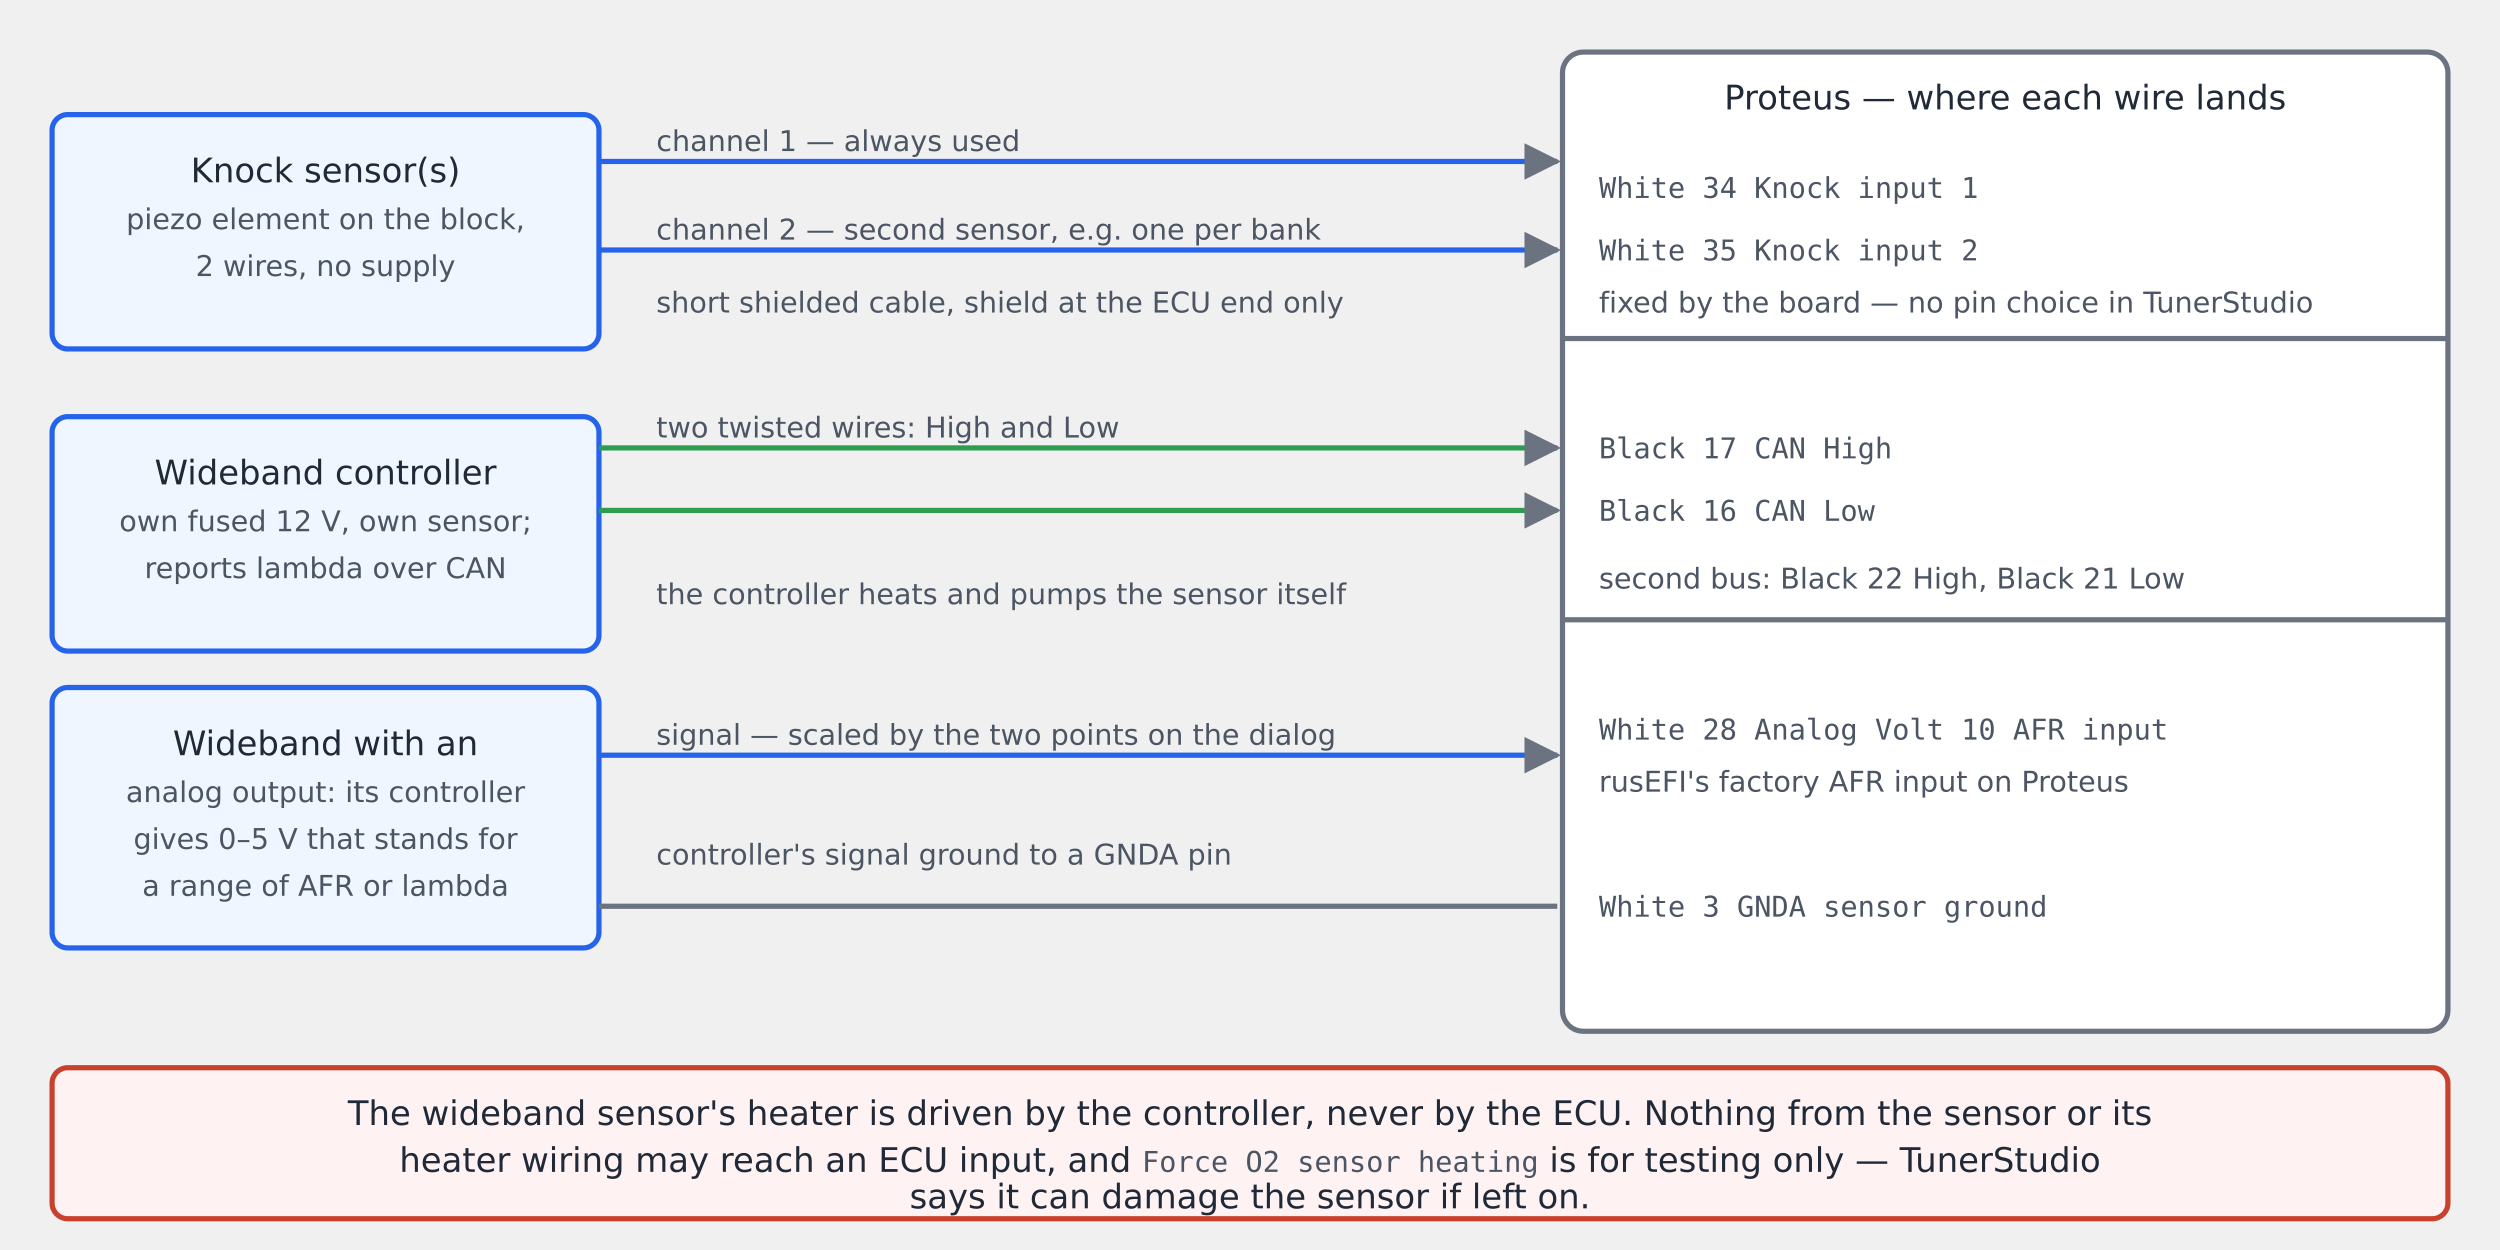
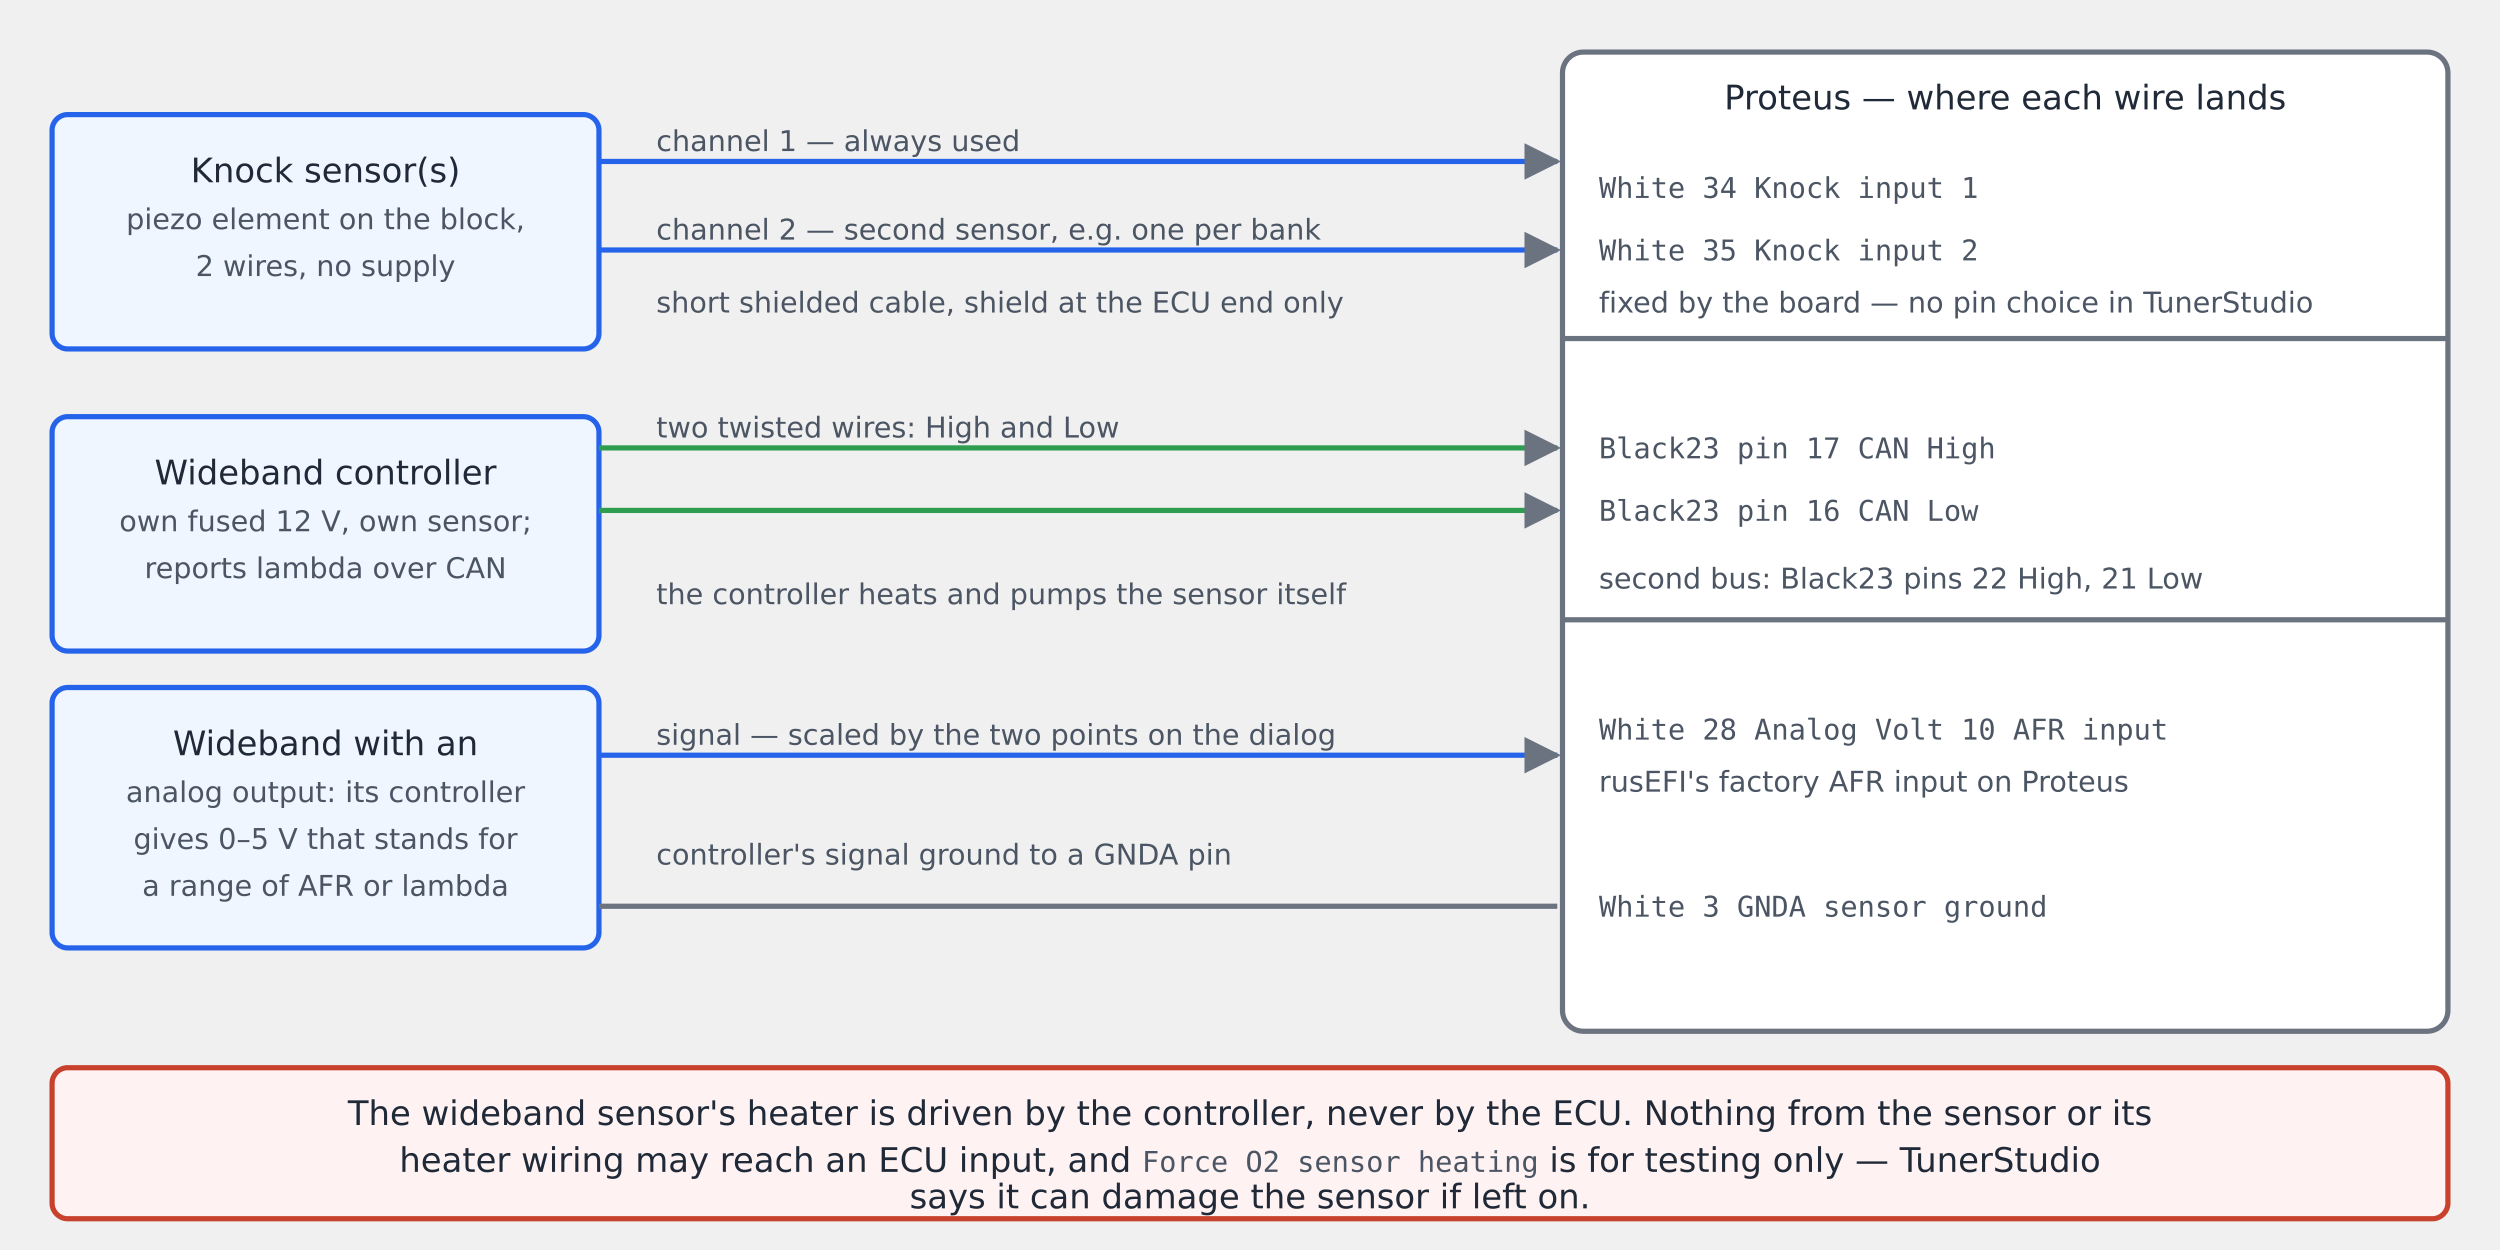
<svg xmlns="http://www.w3.org/2000/svg" viewBox="0 0 960 480" role="img" aria-labelledby="t d">
  <style>
    text { font-family: "DejaVu Sans", Arial, sans-serif; font-size: 13px; fill: #1f2937; }
    .small { font-size: 11px; fill: #4b5563; }
    .mono { font-family: "DejaVu Sans Mono", monospace; font-size: 11px; fill: #4b5563; }
    .box { fill: #ffffff; stroke: #6b7280; stroke-width: 2; }
    .ask { fill: #eff6ff; stroke: #2563eb; stroke-width: 2; }
    .drive { fill: #fff7ed; stroke: #e8710a; stroke-width: 2; }
    .loop { fill: #f0fdf4; stroke: #2e9d4f; stroke-width: 2; }
    .safe { fill: #fef2f2; stroke: #c8412d; stroke-width: 2; }
    .wire { stroke: #6b7280; stroke-width: 2; fill: none; }
    .wire-ask { stroke: #2563eb; stroke-width: 2; fill: none; }
    .wire-drive { stroke: #e8710a; stroke-width: 2; fill: none; }
    .wire-loop { stroke: #2e9d4f; stroke-width: 2; fill: none; }
    .wire-safe { stroke: #c8412d; stroke-width: 2; fill: none; stroke-dasharray: 6 4; }
    .arrow { fill: #6b7280; }
    @media (prefers-color-scheme: dark) {
      text { fill: #e5e7eb; } .small, .mono { fill: #9ca3af; }
      .box { fill: #1f2937; stroke: #9ca3af; } .ask { fill: #172554; } .drive { fill: #431407; }
      .loop { fill: #052e16; } .safe { fill: #450a0a; } .wire { stroke: #9ca3af; } .arrow { fill: #9ca3af; }
    }
  </style>
  <defs>
    <marker id="a" viewBox="0 0 10 10" refX="9" refY="5" markerWidth="7" markerHeight="7" orient="auto-start-reverse">
      <path d="M0,0 L10,5 L0,10 z" class="arrow" />
    </marker>
  </defs>
  <rect class="box" x="600" y="20" width="340" height="376" rx="8" />
  <text x="770" y="42" text-anchor="middle">Proteus — where each wire lands</text>
  <line class="wire" x1="600" y1="130" x2="940" y2="130" />
  <line class="wire" x1="600" y1="238" x2="940" y2="238" />
  <text x="614" y="76" class="mono">White 34  Knock input 1</text>
  <text x="614" y="100" class="mono">White 35  Knock input 2</text>
  <text x="614" y="120" class="small">fixed by the board — no pin choice in TunerStudio</text>
-   <text x="614" y="176" class="mono">Black 17  CAN High</text>
-   <text x="614" y="200" class="mono">Black 16  CAN Low</text>
-   <text x="614" y="226" class="small">second bus: Black 22 High, Black 21 Low</text>
+   <text x="614" y="176" class="mono">Black23 pin 17  CAN High</text>
+   <text x="614" y="200" class="mono">Black23 pin 16  CAN Low</text>
+   <text x="614" y="226" class="small">second bus: Black23 pins 22 High, 21 Low</text>
  <text x="614" y="284" class="mono">White 28  Analog Volt 10   AFR input</text>
  <text x="614" y="304" class="small">rusEFI's factory AFR input on Proteus</text>
  <text x="614" y="352" class="mono">White 3   GNDA sensor ground</text>
  <rect class="ask" x="20" y="44" width="210" height="90" rx="6" />
  <text x="125" y="70" text-anchor="middle">Knock sensor(s)</text>
  <text x="125" y="88" text-anchor="middle" class="small">piezo element on the block,</text>
  <text x="125" y="106" text-anchor="middle" class="small">2 wires, no supply</text>
  <path class="wire-ask" d="M230,62 H598" marker-end="url(#a)" />
  <text x="252" y="58" class="small">channel 1 — always used</text>
  <path class="wire-ask" d="M230,96 H598" marker-end="url(#a)" />
  <text x="252" y="92" class="small">channel 2 — second sensor, e.g. one per bank</text>
  <text x="252" y="120" class="small">short shielded cable, shield at the ECU end only</text>
  <rect class="ask" x="20" y="160" width="210" height="90" rx="6" />
  <text x="125" y="186" text-anchor="middle">Wideband controller</text>
  <text x="125" y="204" text-anchor="middle" class="small">own fused 12 V, own sensor;</text>
  <text x="125" y="222" text-anchor="middle" class="small">reports lambda over CAN</text>
  <path class="wire-loop" d="M230,172 H598" marker-end="url(#a)" />
  <path class="wire-loop" d="M230,196 H598" marker-end="url(#a)" />
  <text x="252" y="168" class="small">two twisted wires: High and Low</text>
  <text x="252" y="232" class="small">the controller heats and pumps the sensor itself</text>
  <rect class="ask" x="20" y="264" width="210" height="100" rx="6" />
  <text x="125" y="290" text-anchor="middle">Wideband with an</text>
  <text x="125" y="308" text-anchor="middle" class="small">analog output: its controller</text>
  <text x="125" y="326" text-anchor="middle" class="small">gives 0–5 V that stands for</text>
  <text x="125" y="344" text-anchor="middle" class="small">a range of AFR or lambda</text>
  <path class="wire-ask" d="M230,290 H598" marker-end="url(#a)" />
  <text x="252" y="286" class="small">signal — scaled by the two points on the dialog</text>
  <path class="wire" d="M230,348 H598" />
  <text x="252" y="332" class="small">controller's signal ground to a GNDA pin</text>
  <rect class="safe" x="20" y="410" width="920" height="58" rx="6" />
  <text x="480" y="432" text-anchor="middle">The wideband sensor's heater is driven by the controller, never by the ECU. Nothing from the sensor or its</text>
  <text x="480" y="450" text-anchor="middle">heater wiring may reach an ECU input, and <tspan class="mono">Force O2 sensor heating</tspan> is for testing only — TunerStudio</text>
  <text x="480" y="464" text-anchor="middle">says it can damage the sensor if left on.</text>
</svg>
